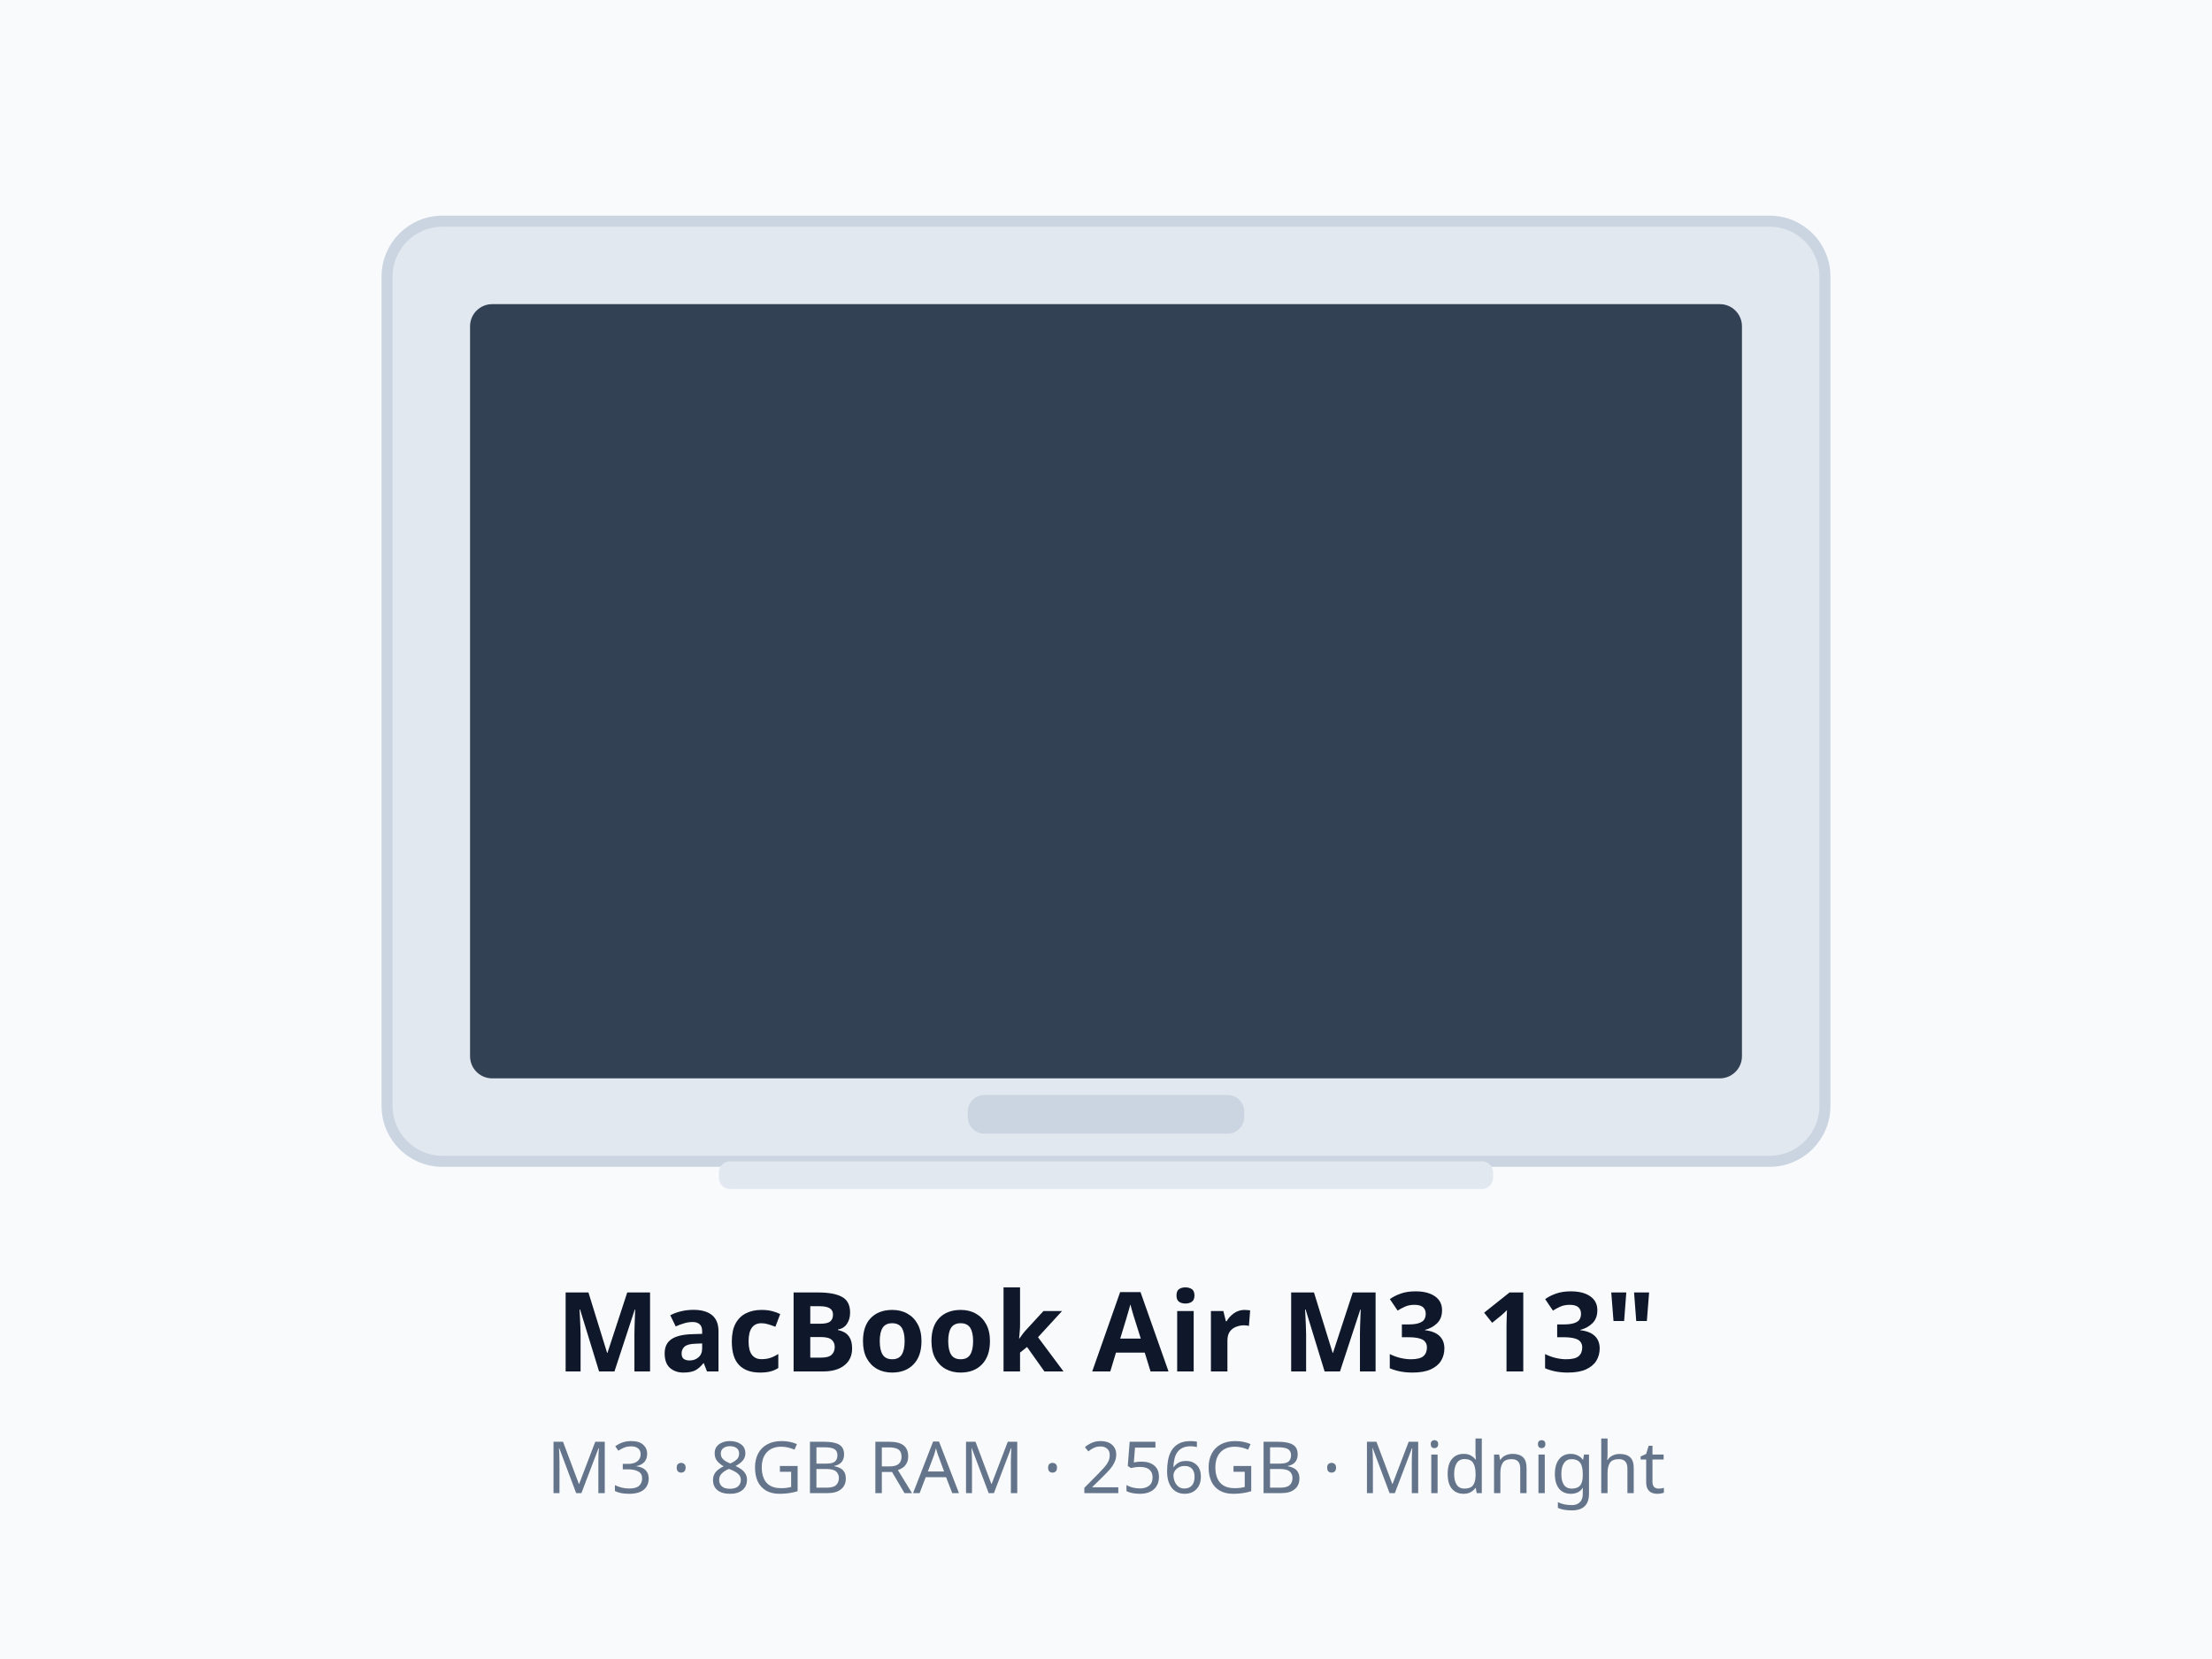
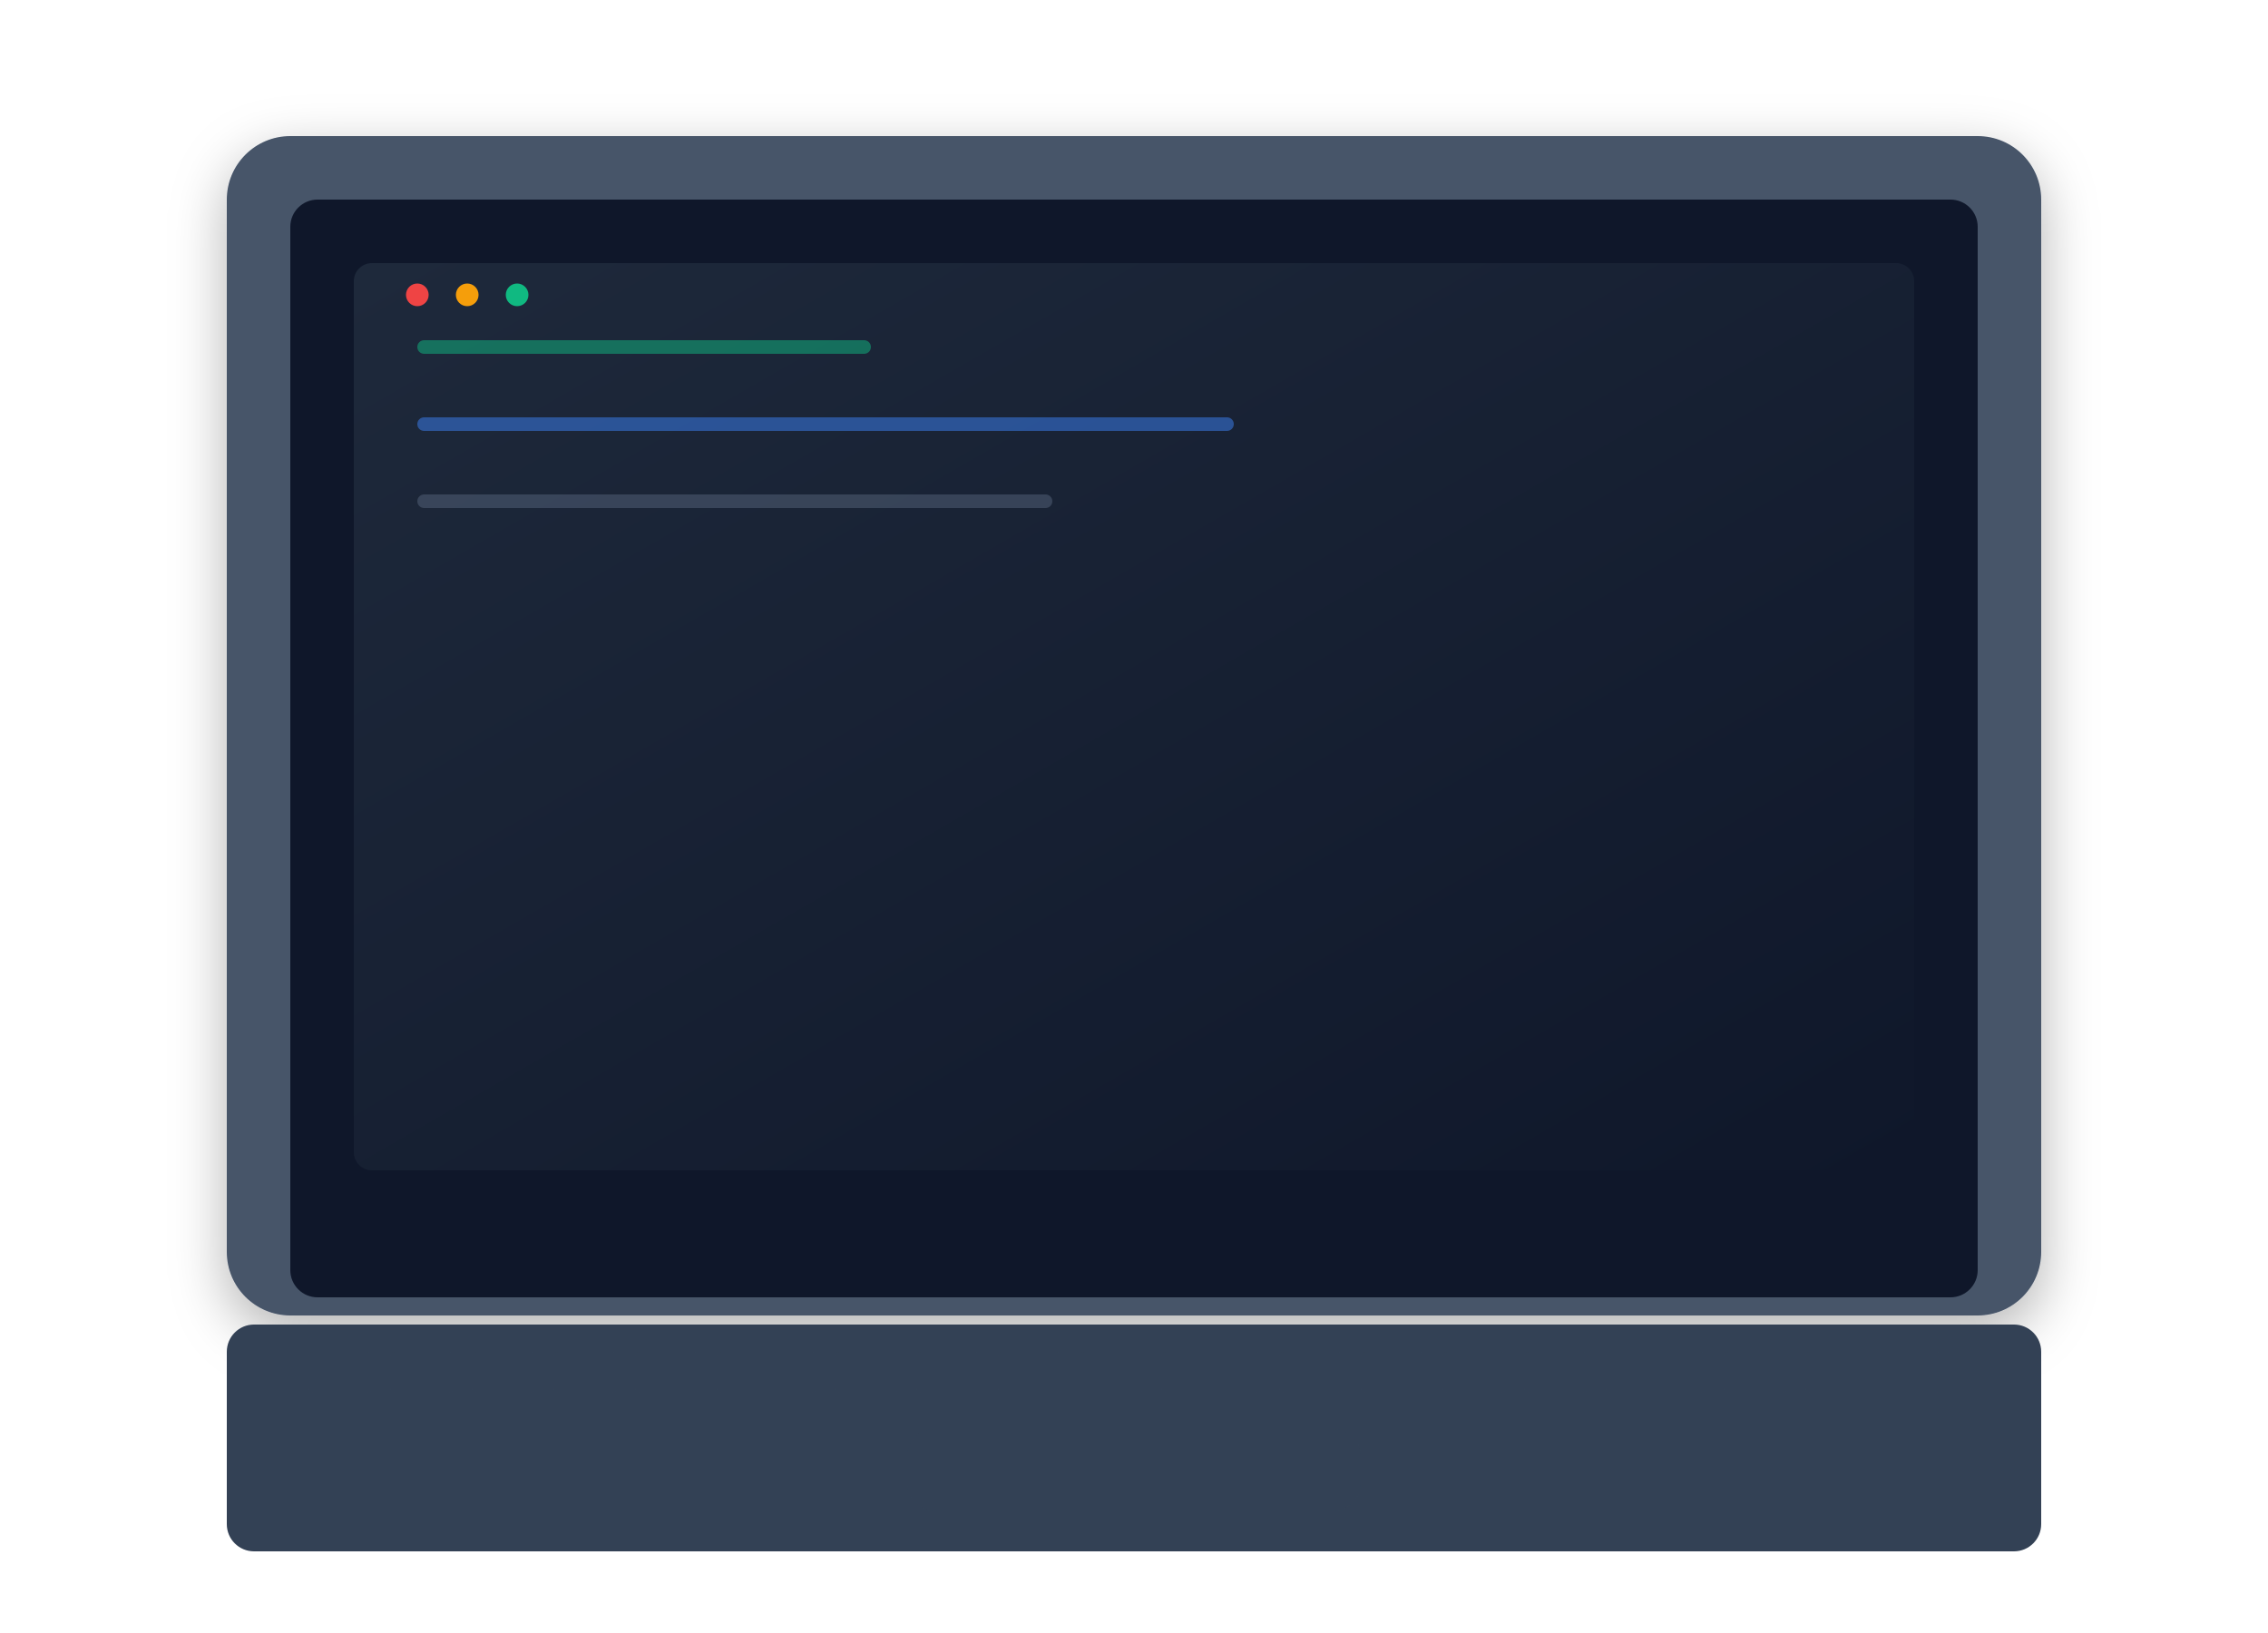
- <svg xmlns="http://www.w3.org/2000/svg" width="400" height="300" viewBox="0 0 400 300">
-   <rect fill="#f8fafc" width="400" height="300" />
-   <rect x="70" y="40" width="260" height="170" rx="10" fill="#e2e8f0" stroke="#cbd5e1" stroke-width="2" />
-   <rect x="85" y="55" width="230" height="140" rx="4" fill="#334155" />
-   <rect x="175" y="198" width="50" height="7" rx="3" fill="#cbd5e1" />
-   <rect x="130" y="210" width="140" height="5" rx="2" fill="#e2e8f0" />
-   <text x="200" y="248" text-anchor="middle" font-family="system-ui, sans-serif" font-size="20" font-weight="600" fill="#0f172a">MacBook Air M3 13"</text>
-   <text x="200" y="270" text-anchor="middle" font-family="system-ui, sans-serif" font-size="13" fill="#64748b">M3 · 8GB RAM · 256GB · Midnight</text>
+ <svg xmlns="http://www.w3.org/2000/svg" viewBox="0 0 500 360" width="500" height="360">
+   <defs>
+     <linearGradient id="scr" x1="0%" y1="0%" x2="100%" y2="100%">
+       <stop offset="0%" style="stop-color:#1E293B" />
+       <stop offset="100%" style="stop-color:#0F172A" />
+     </linearGradient>
+     <filter id="shadow">
+       <feDropShadow dx="0" dy="4" stdDeviation="6" flood-opacity="0.3" />
+     </filter>
+   </defs>
+   <rect x="50" y="30" width="400" height="260" rx="14" ry="14" fill="#475569" filter="url(#shadow)" />
+   <rect x="64" y="44" width="372" height="242" rx="6" ry="6" fill="#0F172A" />
+   <rect x="78" y="58" width="344" height="200" rx="4" ry="4" fill="url(#scr)" />
+   <rect x="92" y="75" width="100" height="3" rx="1.5" fill="#10B981" opacity="0.5" />
+   <rect x="92" y="92" width="180" height="3" rx="1.5" fill="#3B82F6" opacity="0.5" />
+   <rect x="92" y="109" width="140" height="3" rx="1.5" fill="#64748B" opacity="0.4" />
+   <circle cx="92" cy="65" r="2.5" fill="#EF4444" />
+   <circle cx="103" cy="65" r="2.5" fill="#F59E0B" />
+   <circle cx="114" cy="65" r="2.5" fill="#10B981" />
+   <rect x="50" y="292" width="400" height="50" rx="6" fill="#334155" />
+   <g fill="#334155" opacity="0.4">
+     <rect x="68" y="298" width="14" height="9" rx="1" />
+     <rect x="86" y="298" width="14" height="9" rx="1" />
+     <rect x="104" y="298" width="14" height="9" rx="1" />
+     <rect x="122" y="298" width="14" height="9" rx="1" />
+     <rect x="140" y="298" width="14" height="9" rx="1" />
+     <rect x="158" y="298" width="22" height="9" rx="1" />
+     <rect x="184" y="298" width="14" height="9" rx="1" />
+     <rect x="202" y="298" width="14" height="9" rx="1" />
+     <rect x="220" y="298" width="14" height="9" rx="1" />
+     <rect x="238" y="298" width="14" height="9" rx="1" />
+     <rect x="256" y="298" width="22" height="9" rx="1" />
+     <rect x="282" y="298" width="14" height="9" rx="1" />
+     <rect x="300" y="298" width="14" height="9" rx="1" />
+     <rect x="318" y="298" width="14" height="9" rx="1" />
+     <rect x="336" y="298" width="14" height="9" rx="1" />
+     <rect x="354" y="298" width="22" height="9" rx="1" />
+     <rect x="380" y="298" width="14" height="9" rx="1" />
+     <rect x="398" y="298" width="30" height="9" rx="1" />
+   </g>
+   <rect x="200" y="315" width="100" height="18" rx="6" fill="#334155" opacity="0.6" />
</svg>
